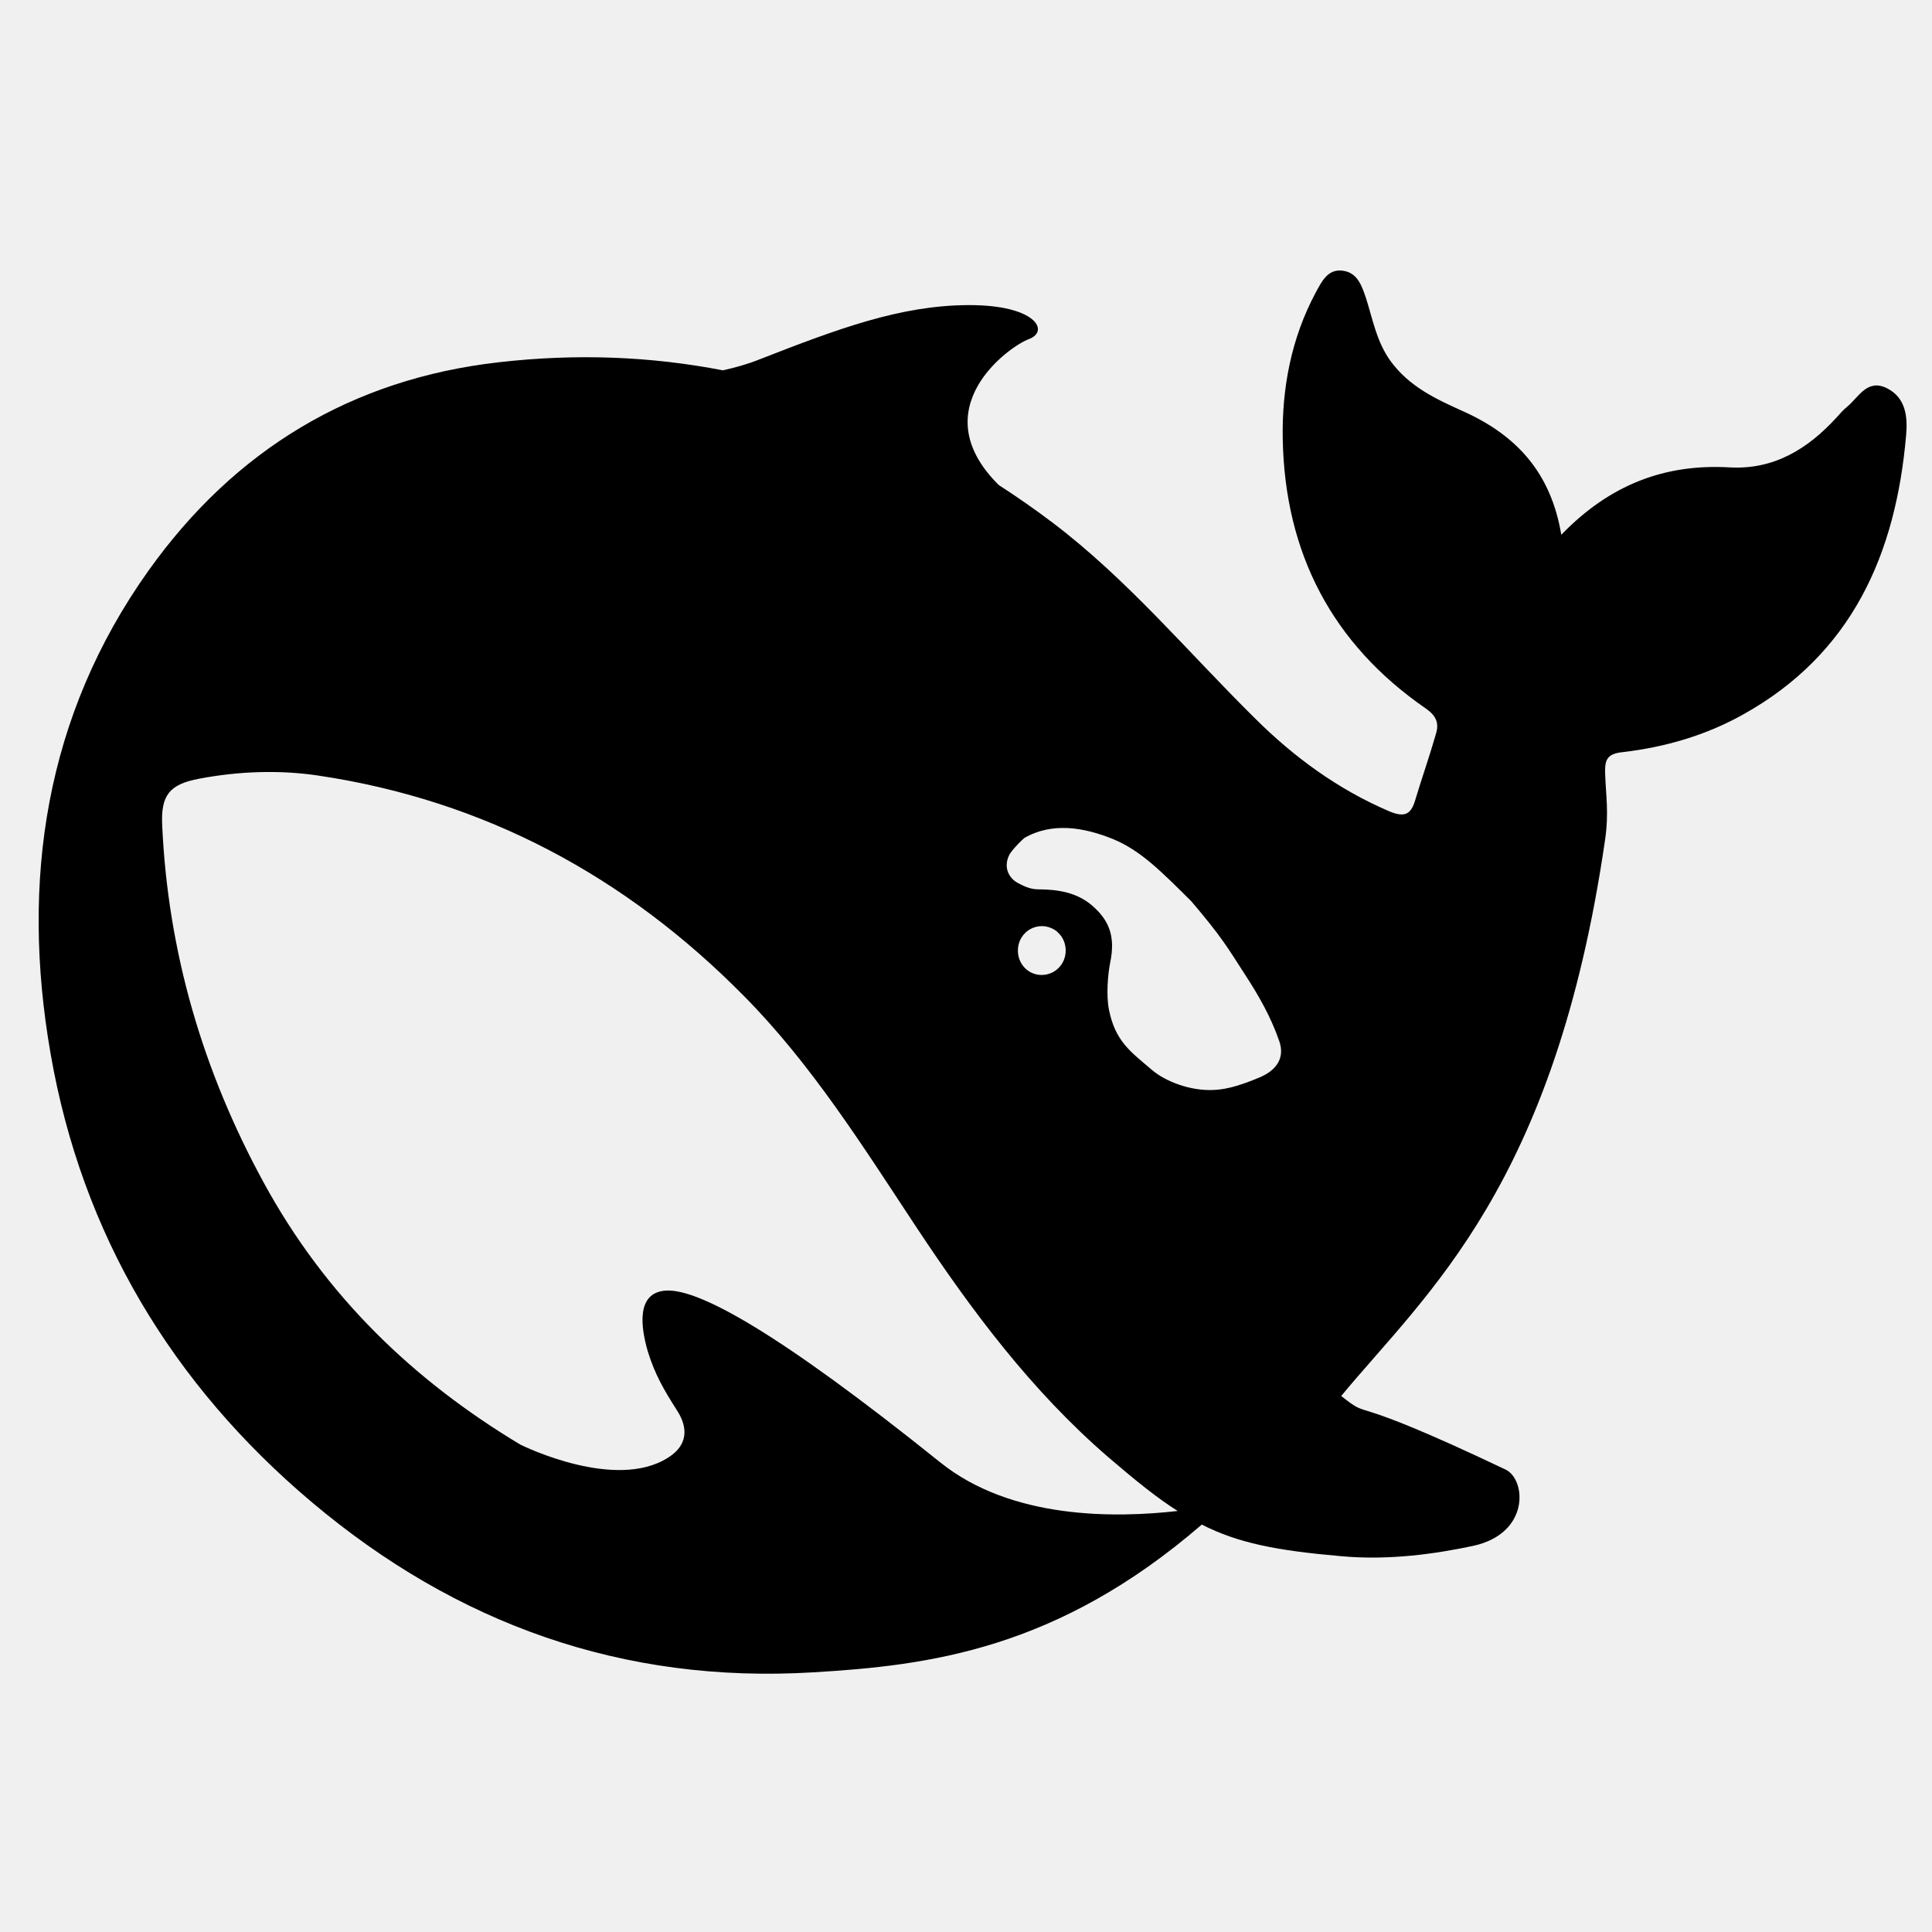
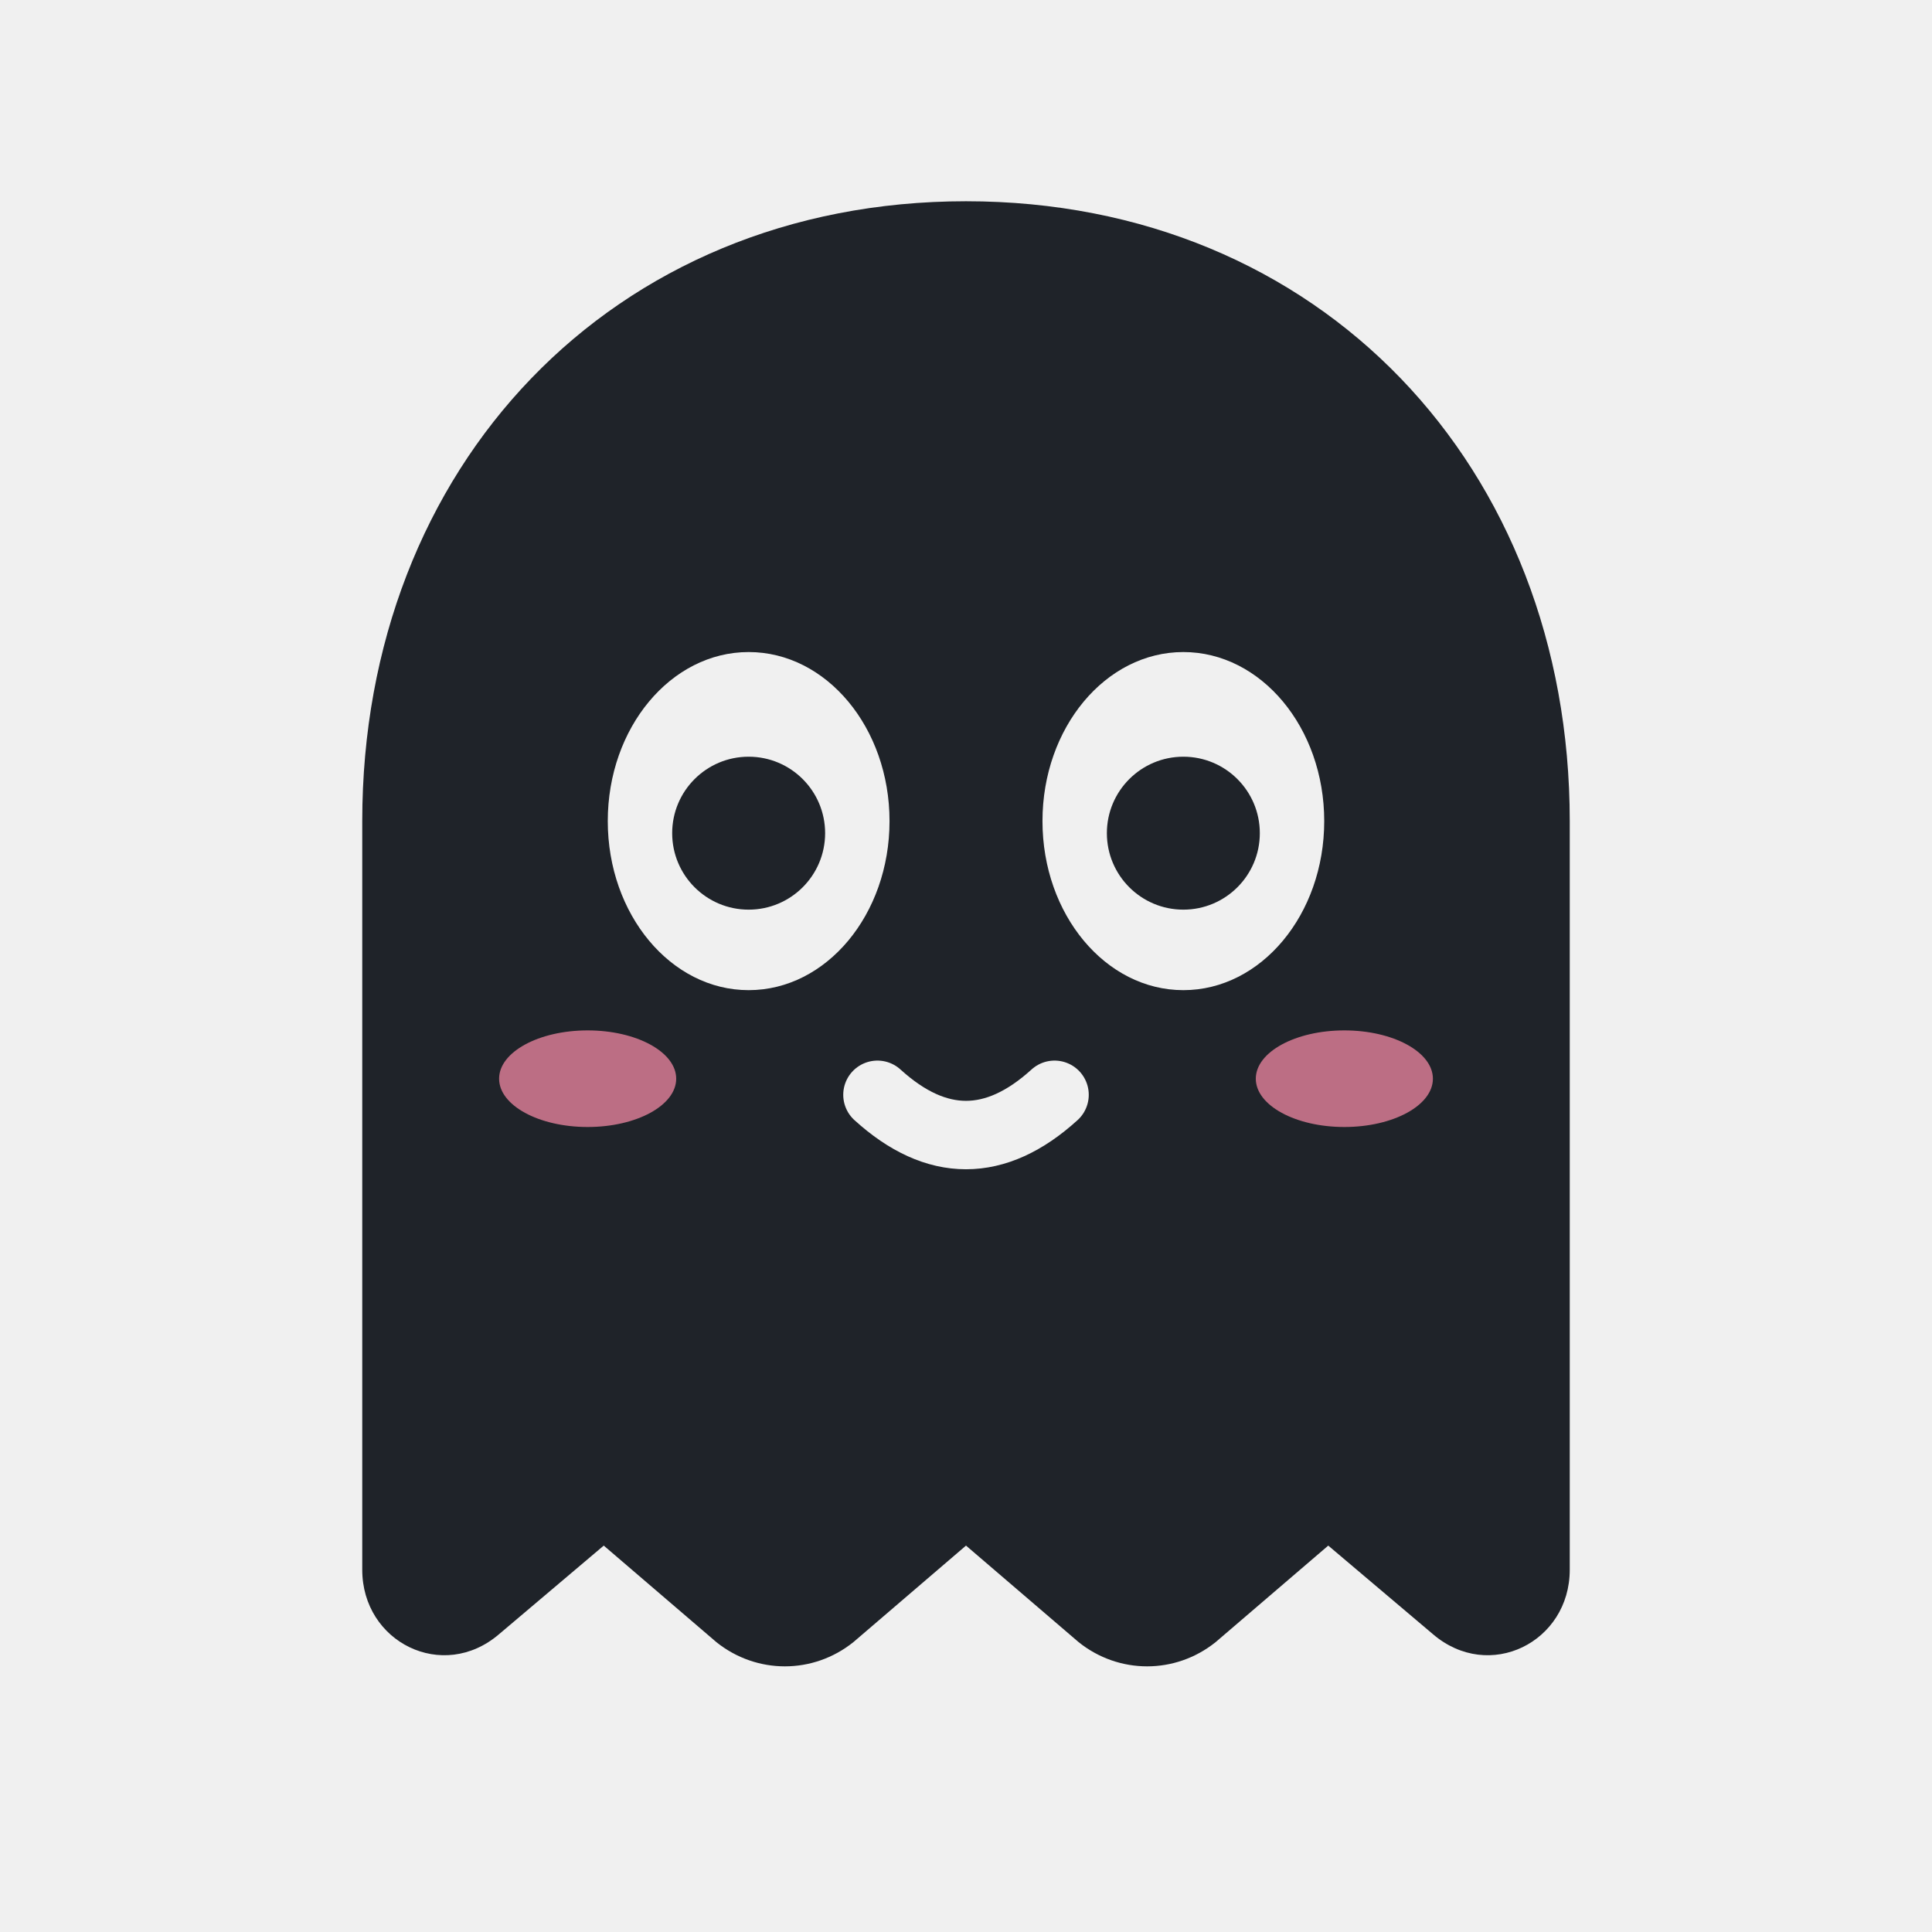
- <svg xmlns="http://www.w3.org/2000/svg" width="50" height="50" viewBox="0 0 50 50" fill="none">
-   <path id="path" d="M48.835 10.048C48.323 9.792 48.102 10.28 47.803 10.528C47.701 10.608 47.614 10.712 47.527 10.808C46.779 11.624 45.905 12.16 44.762 12.096C43.092 12 41.666 12.536 40.406 13.84C40.138 12.232 39.248 11.272 37.893 10.656C37.184 10.336 36.467 10.016 35.97 9.32C35.623 8.824 35.529 8.272 35.356 7.728C35.246 7.4 35.135 7.064 34.765 7.008C34.363 6.944 34.206 7.288 34.048 7.576C33.418 8.752 33.173 10.048 33.197 11.36C33.252 14.312 34.474 16.664 36.9 18.336C37.176 18.528 37.247 18.72 37.16 19C36.995 19.576 36.797 20.136 36.624 20.712C36.514 21.08 36.349 21.16 35.962 21C34.631 20.432 33.481 19.592 32.464 18.576C30.739 16.872 29.179 14.992 27.233 13.52C26.776 13.176 26.319 12.856 25.847 12.552C23.862 10.584 26.107 8.968 26.627 8.776C27.17 8.576 26.816 7.888 25.059 7.896C23.302 7.904 21.695 8.504 19.647 9.304C19.348 9.424 19.032 9.512 18.709 9.584C16.85 9.224 14.92 9.144 12.903 9.376C9.106 9.808 6.073 11.64 3.843 14.768C1.165 18.528 0.534 22.8 1.307 27.256C2.118 31.952 4.466 35.84 8.074 38.88C11.816 42.032 16.125 43.576 21.041 43.28C24.027 43.104 27.352 42.696 31.102 39.456C32.047 39.936 33.04 40.128 34.686 40.272C35.955 40.392 37.176 40.208 38.121 40.008C39.602 39.688 39.499 38.288 38.964 38.032C34.623 35.968 35.576 36.808 34.71 36.128C36.916 33.464 40.24 30.696 41.54 21.728C41.643 21.016 41.556 20.568 41.54 19.992C41.532 19.64 41.611 19.504 42.005 19.464C43.092 19.336 44.148 19.032 45.117 18.488C47.929 16.92 49.064 14.344 49.331 11.256C49.371 10.784 49.324 10.296 48.835 10.048ZM24.326 37.84C20.12 34.464 18.079 33.352 17.236 33.4C16.448 33.448 16.59 34.368 16.763 34.968C16.944 35.56 17.181 35.968 17.512 36.488C17.74 36.832 17.898 37.344 17.283 37.728C15.928 38.584 13.573 37.44 13.462 37.384C10.721 35.736 8.428 33.56 6.813 30.584C5.253 27.72 4.348 24.648 4.198 21.368C4.158 20.576 4.387 20.296 5.159 20.152C6.175 19.96 7.223 19.92 8.239 20.072C12.533 20.712 16.189 22.672 19.253 25.776C21.002 27.544 22.325 29.656 23.689 31.72C25.138 33.912 26.698 36 28.683 37.712C29.384 38.312 29.943 38.768 30.479 39.104C28.864 39.288 26.17 39.328 24.326 37.84ZM26.343 24.6C26.343 24.248 26.619 23.968 26.966 23.968C27.044 23.968 27.115 23.984 27.178 24.008C27.265 24.04 27.344 24.088 27.407 24.16C27.517 24.272 27.58 24.432 27.58 24.6C27.58 24.952 27.304 25.232 26.957 25.232C26.611 25.232 26.343 24.952 26.343 24.6ZM32.606 27.88C32.205 28.048 31.803 28.192 31.416 28.208C30.818 28.24 30.164 27.992 29.81 27.688C29.258 27.216 28.864 26.952 28.699 26.128C28.628 25.776 28.668 25.232 28.73 24.92C28.872 24.248 28.714 23.816 28.25 23.424C27.872 23.104 27.391 23.016 26.863 23.016C26.666 23.016 26.485 22.928 26.351 22.856C26.13 22.744 25.949 22.464 26.123 22.12C26.178 22.008 26.446 21.736 26.509 21.688C27.226 21.272 28.053 21.408 28.817 21.72C29.526 22.016 30.061 22.56 30.834 23.328C31.622 24.256 31.763 24.512 32.212 25.208C32.567 25.752 32.89 26.312 33.11 26.952C33.245 27.352 33.071 27.68 32.606 27.88Z" fill="#000" fill-opacity="1" fill-rule="nonzero" />
+ <svg xmlns="http://www.w3.org/2000/svg" width="50" height="50" viewBox="0 0 24 24" fill="none">
+   <mask id="m">
+     <rect width="24" height="24" fill="#fff" />
+     <ellipse cx="9.3" cy="10.2" rx="1.75" ry="2.1" fill="#000" />
+     <ellipse cx="14.7" cy="10.2" rx="1.75" ry="2.1" fill="#000" />
+     <path d="M10.9 13.6q1.1 1 2.2 0" stroke="#000" stroke-width="0.85" stroke-linecap="round" />
+   </mask>
+   <path mask="url(#m)" fill="#1f2329" d="M12 2.5C7.6 2.5 4.5 5.8 4.5 10.2v9.3c0 .9 1 1.4 1.7.8l1.3-1.1 1.4 1.2c.5.4 1.2.4 1.7 0L12 19.2l1.4 1.2c.5.4 1.2.4 1.7 0l1.4-1.2 1.3 1.1c.7.6 1.7.1 1.7-.8v-9.3C19.5 5.8 16.4 2.5 12 2.5Z" />
+   <circle cx="9.3" cy="10.35" r="0.95" fill="#1f2329" />
+   <circle cx="14.7" cy="10.35" r="0.95" fill="#1f2329" />
+   <ellipse cx="7.3" cy="13.4" rx="1.1" ry="0.6" fill="#ff8fab" opacity="0.7" />
+   <ellipse cx="16.7" cy="13.4" rx="1.1" ry="0.6" fill="#ff8fab" opacity="0.7" />
</svg>
